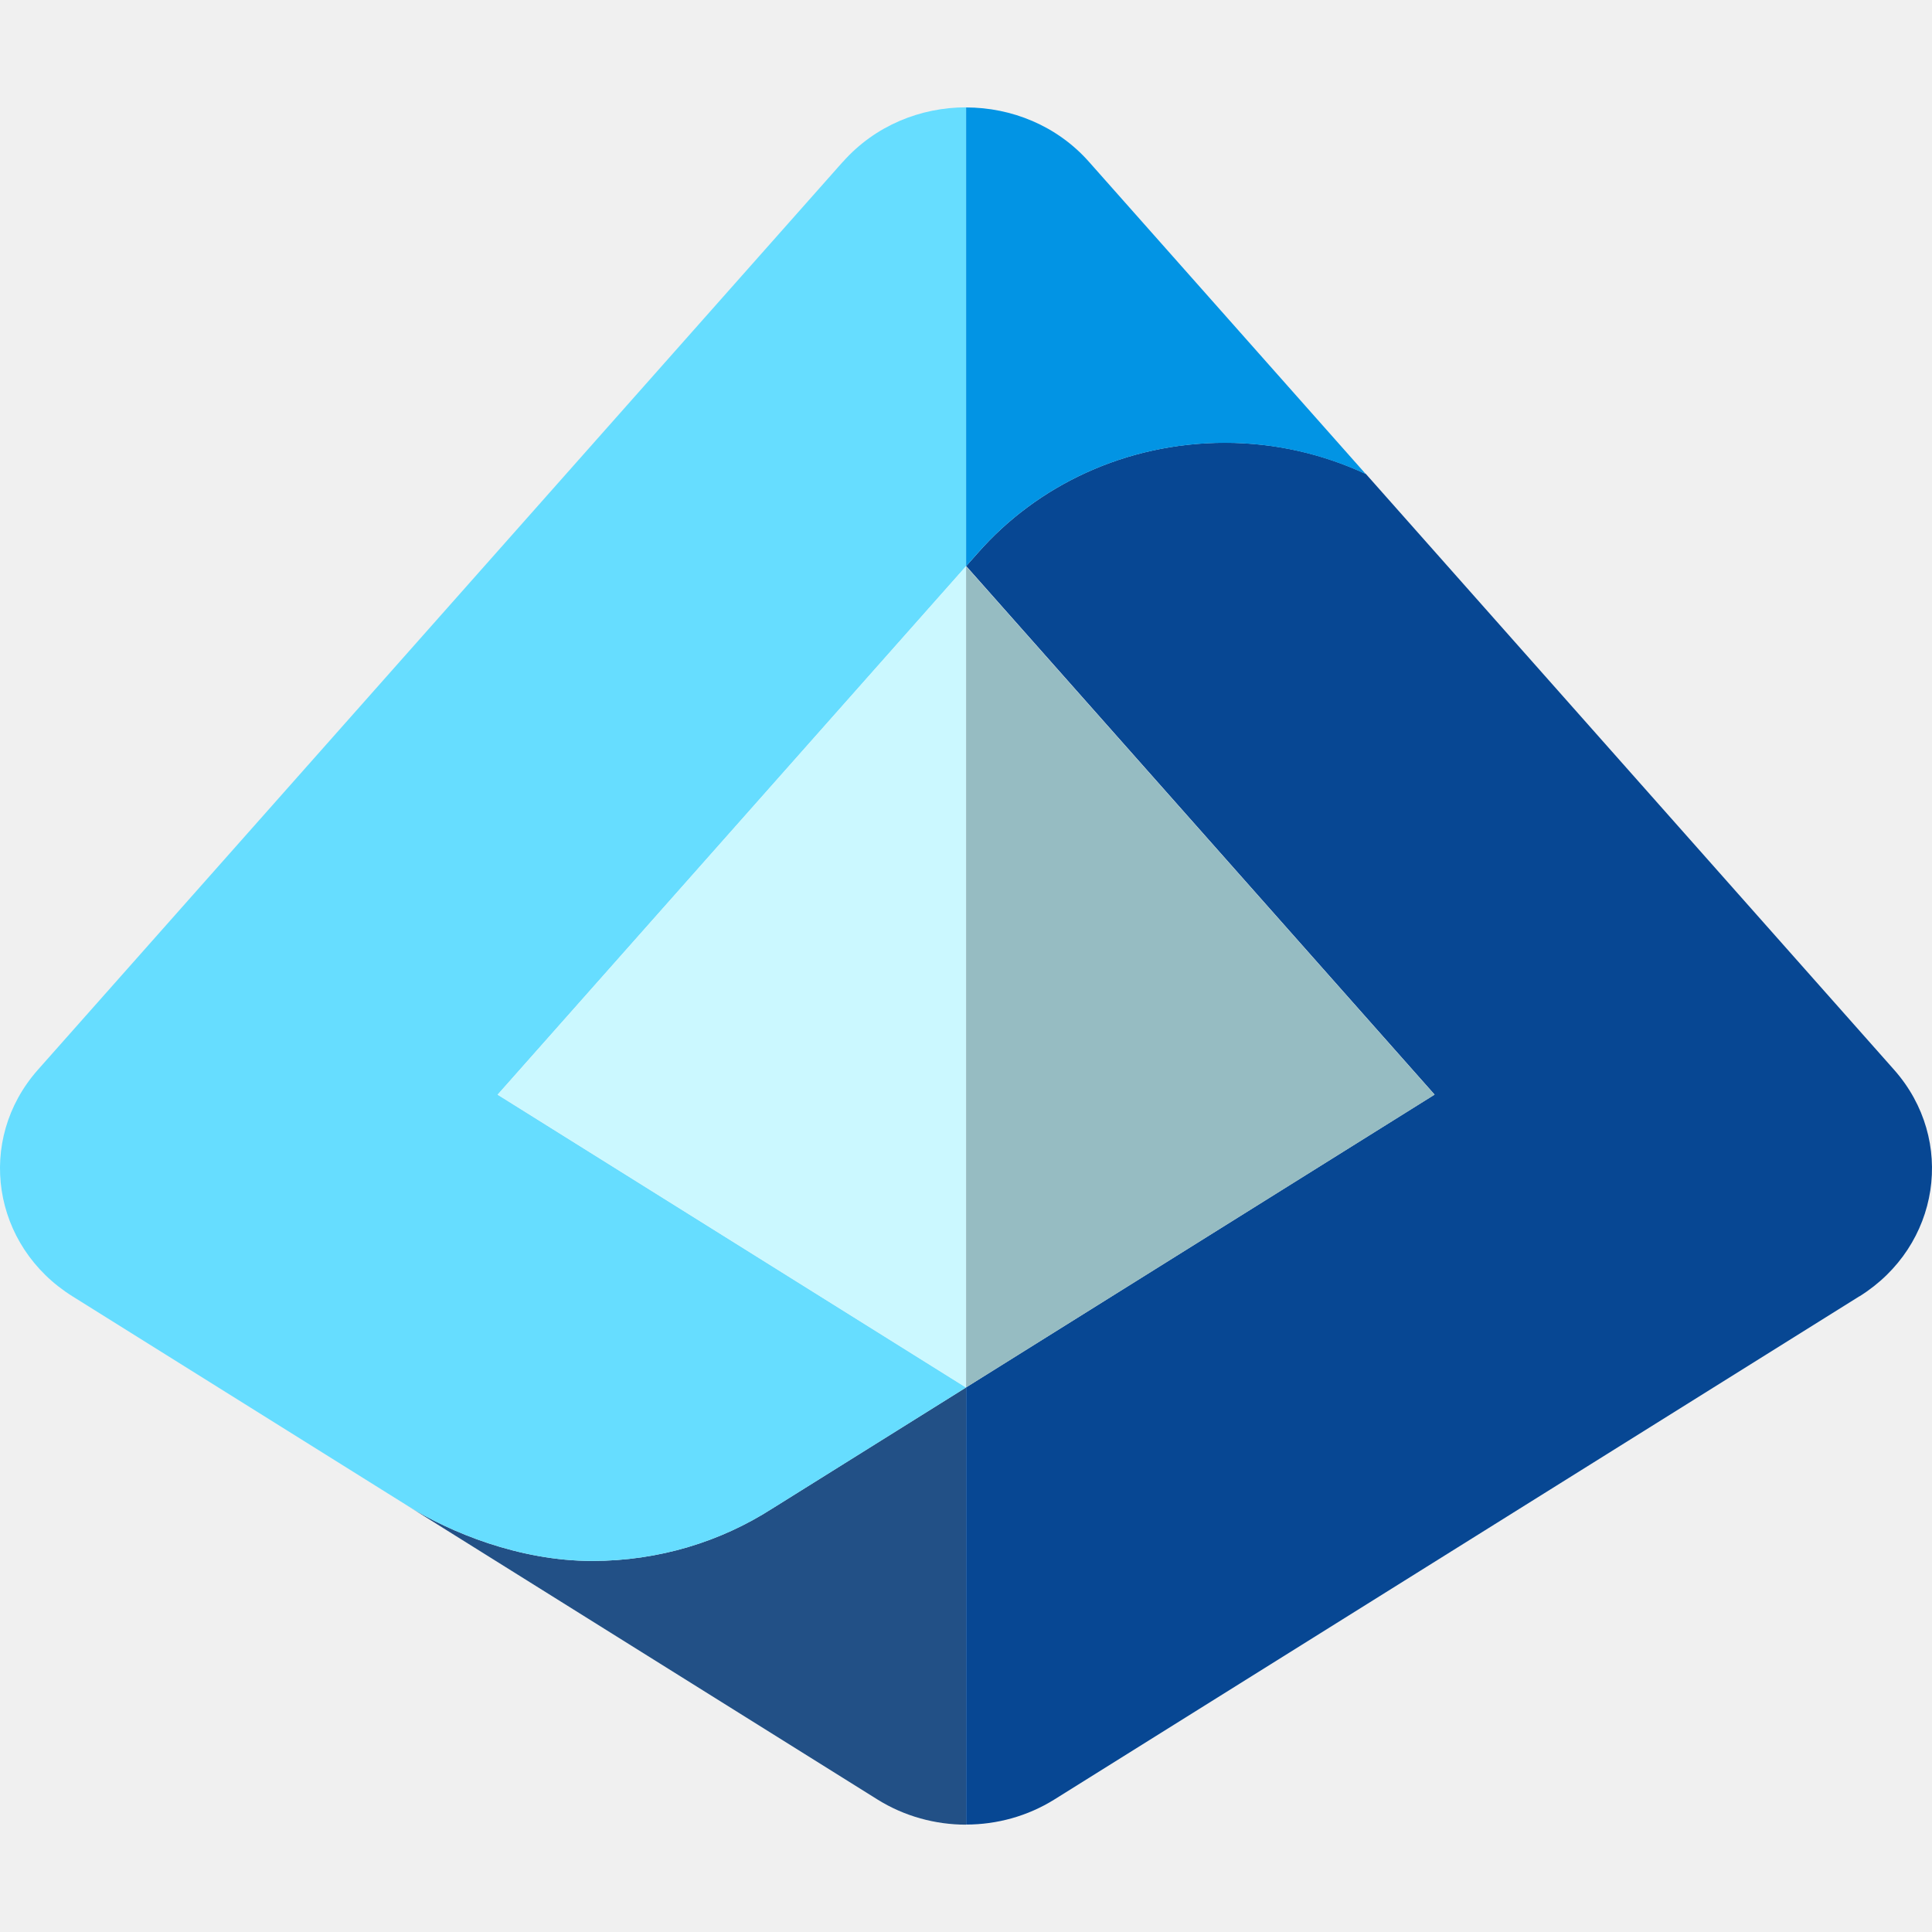
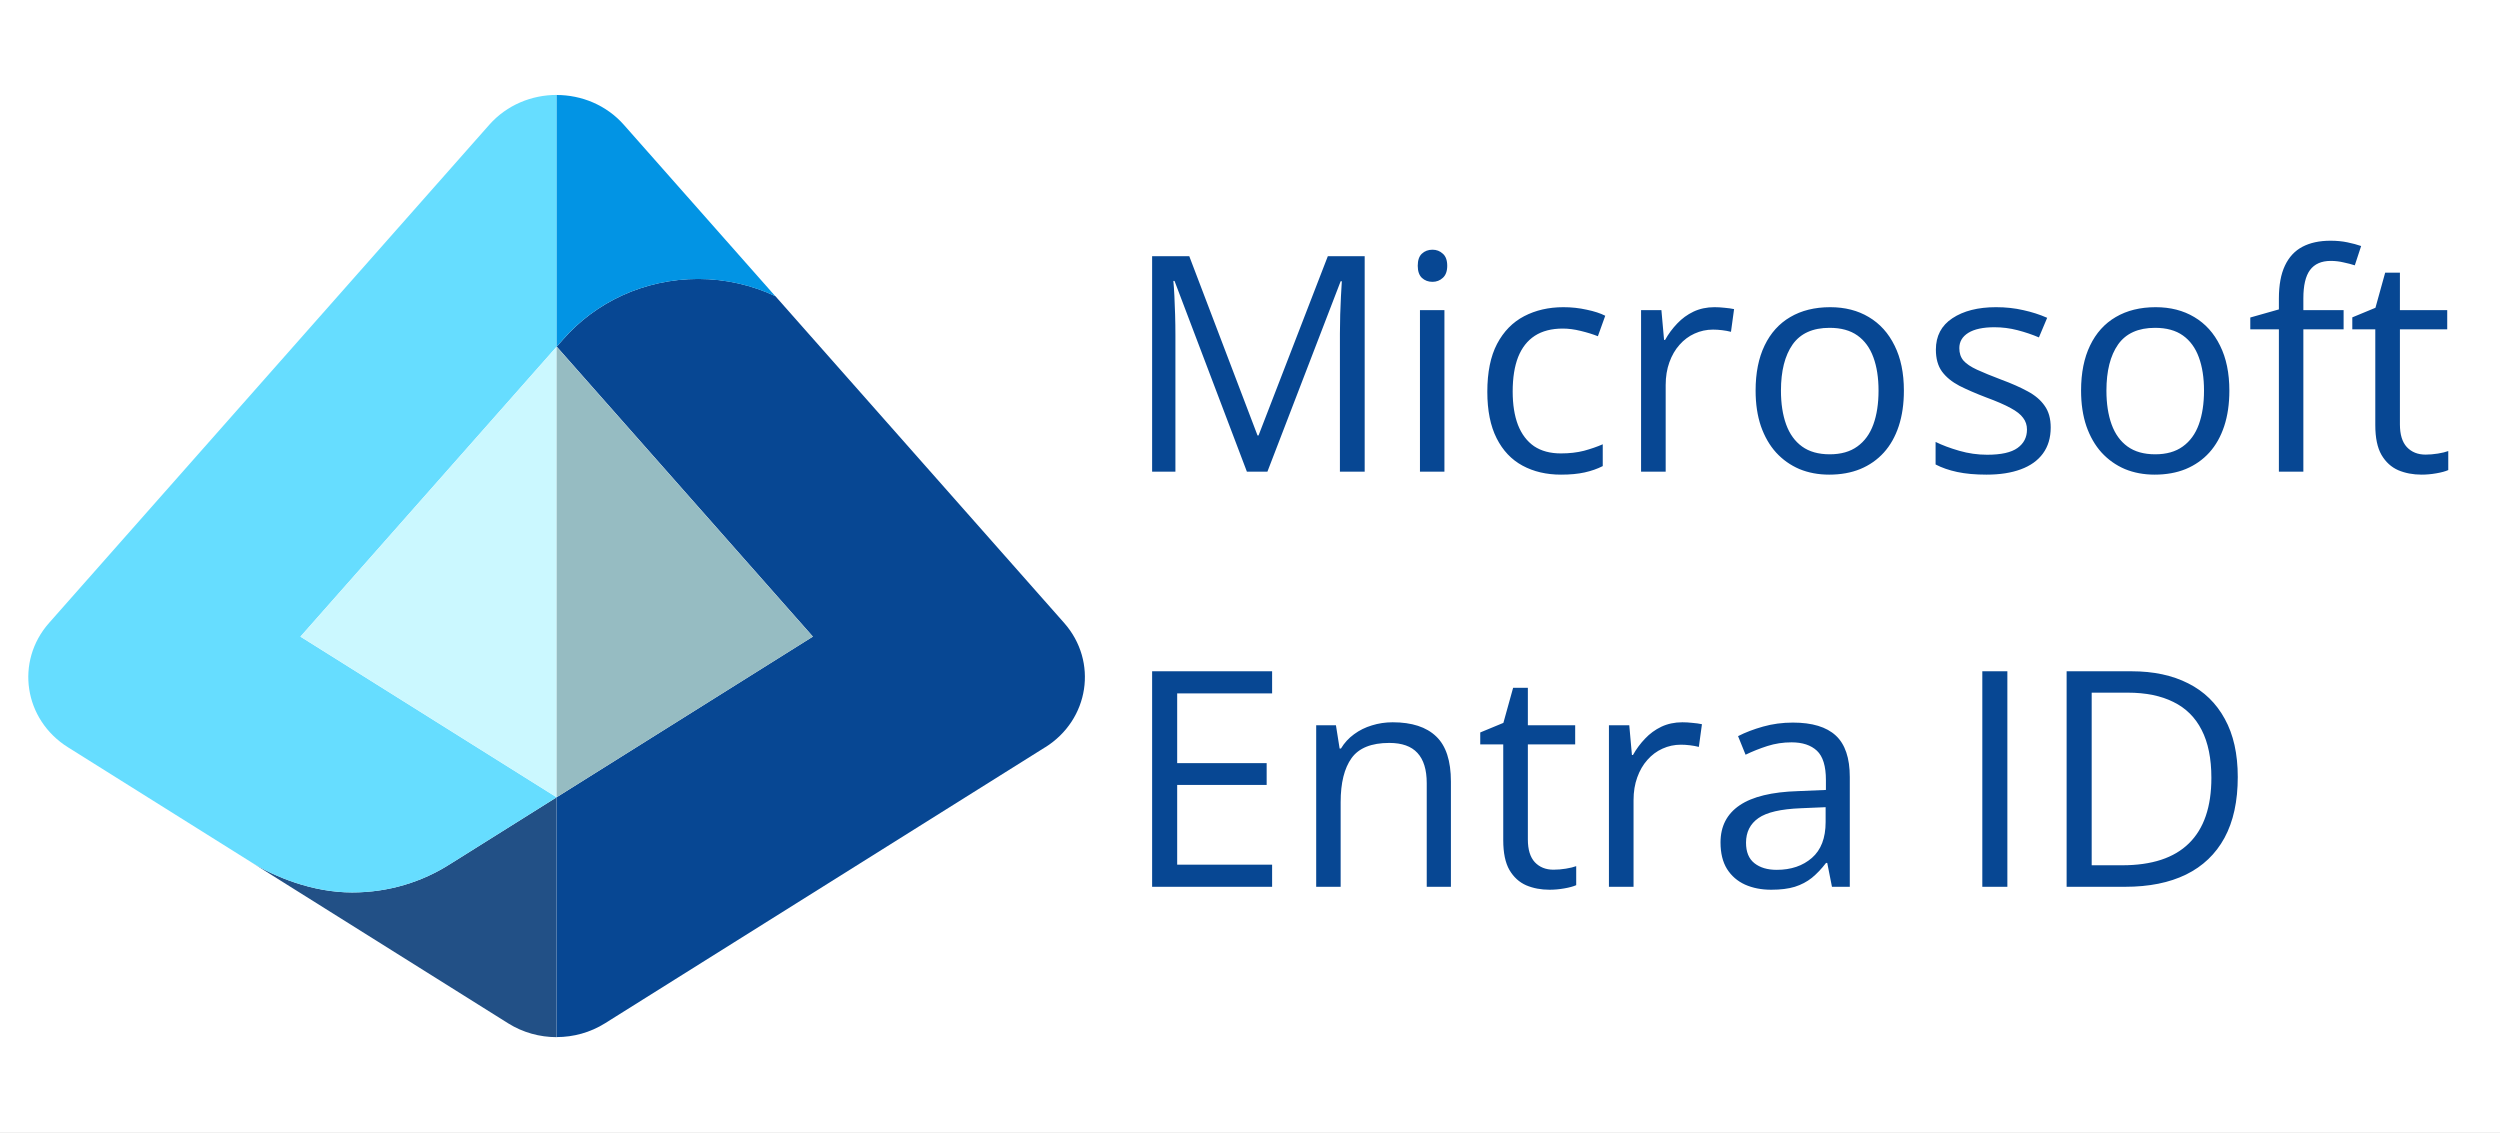
- <svg xmlns="http://www.w3.org/2000/svg" id="uuid-f8d4d392-7c12-4bd9-baff-66fbf7814b91" data-name="Layer 1" width="50" height="50" viewBox="0 0 18 18">
-   <path d="m3.802,14.032c.388.242,1.033.511,1.715.511.621,0,1.198-.18,1.676-.487,0,0,.001,0,.002-.001l1.805-1.128v4.073c-.286,0-.574-.078-.824-.234l-4.374-2.734Z" fill="#225086" />
-   <path d="m7.853,1.507L.353,9.967c-.579.654-.428,1.642.323,2.111,0,0,2.776,1.735,3.126,1.954.388.242,1.033.511,1.715.511.621,0,1.198-.18,1.676-.487,0,0,.001,0,.002-.001l1.805-1.128-4.364-2.728,4.365-4.924V1s0,0,0,0c-.424,0-.847.169-1.147.507Z" fill="#6df" />
-   <polygon points="4.636 10.199 4.688 10.231 9 12.927 9.001 12.927 9.001 12.927 9.001 5.276 9 5.275 4.636 10.199" fill="#cbf8ff" />
-   <path d="m17.324,12.078c.751-.469.902-1.457.323-2.111l-4.921-5.551c-.397-.185-.842-.291-1.313-.291-.925,0-1.752.399-2.302,1.026l-.109.123h0s4.364,4.924,4.364,4.924h0s0,0,0,0l-4.365,2.728v4.073c.287,0,.573-.078.823-.234l7.5-4.688Z" fill="#074793" />
-   <path d="m9.001,1v4.275s.109-.123.109-.123c.55-.627,1.377-1.026,2.302-1.026.472,0,.916.107,1.313.291l-2.579-2.909c-.299-.338-.723-.507-1.146-.507Z" fill="#0294e4" />
-   <polygon points="13.365 10.199 13.365 10.199 13.365 10.199 9.001 5.276 9.001 12.926 13.365 10.199" fill="#96bcc2" />
+ <svg xmlns="http://www.w3.org/2000/svg" width="265" height="120" viewBox="0 0 265 120" fill="none">
+   <g clip-path="url(#clip0_125_10)">
+     <rect width="265" height="120" fill="white" />
+     <g clip-path="url(#clip1_125_10)">
+       <path d="M26.657 91.411C29.071 92.921 33.084 94.6 37.328 94.6C41.192 94.6 44.782 93.477 47.756 91.561C47.756 91.561 47.763 91.561 47.769 91.554L59 84.513V109.938C57.22 109.938 55.428 109.451 53.873 108.477L26.657 91.411Z" fill="#225086" />
+       <path d="M51.863 13.227L5.196 66.036C1.594 70.119 2.533 76.286 7.206 79.213C7.206 79.213 24.479 90.044 26.657 91.411C29.071 92.921 33.084 94.6 37.328 94.6C41.192 94.6 44.782 93.477 47.756 91.561C47.756 91.561 47.763 91.561 47.769 91.554L59 84.513L31.846 67.484L59.006 36.748V10.062C56.368 10.062 53.73 11.117 51.863 13.227Z" fill="#66DDFF" />
+       <path d="M31.846 67.484L32.17 67.684L59 84.513H59.006V36.754L59 36.748L31.846 67.484Z" fill="#CBF8FF" />
+       <path d="M110.794 79.213C115.467 76.286 116.406 70.119 112.804 66.036L82.184 31.386C79.714 30.231 76.945 29.569 74.014 29.569C68.259 29.569 63.113 32.06 59.691 35.974L59.012 36.742L86.166 67.478L59.006 84.507V109.931C60.792 109.931 62.572 109.444 64.127 108.471L110.794 79.207V79.213Z" fill="#074793" />
+       <path d="M59.006 10.062V36.748L59.684 35.98C63.107 32.066 68.252 29.576 74.008 29.576C76.945 29.576 79.708 30.243 82.178 31.392L66.131 13.233C64.27 11.124 61.632 10.069 59 10.069L59.006 10.062Z" fill="#0294E4" />
+       <path d="M86.16 67.484L59.006 36.754V84.507L86.16 67.484Z" fill="#96BCC2" />
+     </g>
+     <path d="M132.172 50L124.5 29.781H124.375C124.417 30.208 124.453 30.729 124.484 31.344C124.516 31.958 124.542 32.63 124.562 33.359C124.583 34.078 124.594 34.812 124.594 35.562V50H122.125V27.156H126.062L133.297 46.156H133.406L140.75 27.156H144.656V50H142.031V35.375C142.031 34.698 142.042 34.021 142.062 33.344C142.083 32.656 142.109 32.01 142.141 31.406C142.172 30.792 142.203 30.26 142.234 29.812H142.109L134.344 50H132.172ZM153.109 32.875V50H150.516V32.875H153.109ZM151.844 26.469C152.271 26.469 152.635 26.609 152.938 26.891C153.25 27.162 153.406 27.588 153.406 28.172C153.406 28.745 153.25 29.172 152.938 29.453C152.635 29.734 152.271 29.875 151.844 29.875C151.396 29.875 151.021 29.734 150.719 29.453C150.427 29.172 150.281 28.745 150.281 28.172C150.281 27.588 150.427 27.162 150.719 26.891C151.021 26.609 151.396 26.469 151.844 26.469ZM165.469 50.312C163.927 50.312 162.568 49.995 161.391 49.359C160.214 48.724 159.297 47.755 158.641 46.453C157.984 45.151 157.656 43.51 157.656 41.531C157.656 39.458 158 37.766 158.688 36.453C159.385 35.13 160.344 34.151 161.562 33.516C162.781 32.88 164.167 32.562 165.719 32.562C166.573 32.562 167.396 32.651 168.188 32.828C168.99 32.995 169.646 33.208 170.156 33.469L169.375 35.641C168.854 35.432 168.25 35.245 167.562 35.078C166.885 34.911 166.25 34.828 165.656 34.828C164.469 34.828 163.479 35.083 162.688 35.594C161.906 36.104 161.318 36.854 160.922 37.844C160.536 38.833 160.344 40.052 160.344 41.5C160.344 42.885 160.531 44.068 160.906 45.047C161.292 46.026 161.859 46.776 162.609 47.297C163.37 47.807 164.318 48.062 165.453 48.062C166.359 48.062 167.177 47.969 167.906 47.781C168.635 47.583 169.297 47.354 169.891 47.094V49.406C169.318 49.698 168.677 49.922 167.969 50.078C167.271 50.234 166.438 50.312 165.469 50.312ZM181.734 32.562C182.078 32.562 182.438 32.583 182.812 32.625C183.188 32.656 183.521 32.703 183.812 32.766L183.484 35.172C183.203 35.099 182.891 35.042 182.547 35C182.203 34.958 181.88 34.938 181.578 34.938C180.891 34.938 180.24 35.078 179.625 35.359C179.021 35.63 178.49 36.026 178.031 36.547C177.573 37.057 177.214 37.677 176.953 38.406C176.693 39.125 176.562 39.927 176.562 40.812V50H173.953V32.875H176.109L176.391 36.031H176.5C176.854 35.396 177.281 34.818 177.781 34.297C178.281 33.766 178.859 33.344 179.516 33.031C180.182 32.719 180.922 32.562 181.734 32.562ZM201.812 41.406C201.812 42.812 201.63 44.068 201.266 45.172C200.901 46.276 200.375 47.208 199.688 47.969C199 48.729 198.167 49.312 197.188 49.719C196.219 50.115 195.12 50.312 193.891 50.312C192.745 50.312 191.693 50.115 190.734 49.719C189.786 49.312 188.964 48.729 188.266 47.969C187.578 47.208 187.042 46.276 186.656 45.172C186.281 44.068 186.094 42.812 186.094 41.406C186.094 39.531 186.411 37.938 187.047 36.625C187.682 35.302 188.589 34.297 189.766 33.609C190.953 32.911 192.365 32.562 194 32.562C195.562 32.562 196.927 32.911 198.094 33.609C199.271 34.307 200.182 35.318 200.828 36.641C201.484 37.953 201.812 39.542 201.812 41.406ZM188.781 41.406C188.781 42.781 188.964 43.974 189.328 44.984C189.693 45.995 190.255 46.776 191.016 47.328C191.776 47.88 192.755 48.156 193.953 48.156C195.141 48.156 196.115 47.88 196.875 47.328C197.646 46.776 198.214 45.995 198.578 44.984C198.943 43.974 199.125 42.781 199.125 41.406C199.125 40.042 198.943 38.865 198.578 37.875C198.214 36.875 197.651 36.104 196.891 35.562C196.13 35.021 195.146 34.75 193.938 34.75C192.156 34.75 190.849 35.339 190.016 36.516C189.193 37.693 188.781 39.323 188.781 41.406ZM217.375 45.312C217.375 46.406 217.099 47.328 216.547 48.078C216.005 48.818 215.224 49.375 214.203 49.75C213.193 50.125 211.984 50.312 210.578 50.312C209.38 50.312 208.344 50.219 207.469 50.031C206.594 49.844 205.828 49.578 205.172 49.234V46.844C205.87 47.188 206.703 47.5 207.672 47.781C208.641 48.062 209.63 48.203 210.641 48.203C212.12 48.203 213.193 47.964 213.859 47.484C214.526 47.005 214.859 46.354 214.859 45.531C214.859 45.062 214.724 44.651 214.453 44.297C214.193 43.932 213.75 43.583 213.125 43.25C212.5 42.906 211.635 42.531 210.531 42.125C209.438 41.708 208.49 41.297 207.688 40.891C206.896 40.474 206.281 39.969 205.844 39.375C205.417 38.781 205.203 38.01 205.203 37.062C205.203 35.615 205.786 34.505 206.953 33.734C208.13 32.953 209.672 32.562 211.578 32.562C212.609 32.562 213.573 32.667 214.469 32.875C215.375 33.073 216.219 33.344 217 33.688L216.125 35.766C215.417 35.464 214.661 35.208 213.859 35C213.057 34.792 212.24 34.688 211.406 34.688C210.208 34.688 209.286 34.885 208.641 35.281C208.005 35.677 207.688 36.219 207.688 36.906C207.688 37.438 207.833 37.875 208.125 38.219C208.427 38.562 208.906 38.885 209.562 39.188C210.219 39.49 211.083 39.844 212.156 40.25C213.229 40.646 214.156 41.057 214.938 41.484C215.719 41.901 216.318 42.411 216.734 43.016C217.161 43.609 217.375 44.375 217.375 45.312ZM236.312 41.406C236.312 42.812 236.13 44.068 235.766 45.172C235.401 46.276 234.875 47.208 234.188 47.969C233.5 48.729 232.667 49.312 231.688 49.719C230.719 50.115 229.62 50.312 228.391 50.312C227.245 50.312 226.193 50.115 225.234 49.719C224.286 49.312 223.464 48.729 222.766 47.969C222.078 47.208 221.542 46.276 221.156 45.172C220.781 44.068 220.594 42.812 220.594 41.406C220.594 39.531 220.911 37.938 221.547 36.625C222.182 35.302 223.089 34.297 224.266 33.609C225.453 32.911 226.865 32.562 228.5 32.562C230.062 32.562 231.427 32.911 232.594 33.609C233.771 34.307 234.682 35.318 235.328 36.641C235.984 37.953 236.312 39.542 236.312 41.406ZM223.281 41.406C223.281 42.781 223.464 43.974 223.828 44.984C224.193 45.995 224.755 46.776 225.516 47.328C226.276 47.88 227.255 48.156 228.453 48.156C229.641 48.156 230.615 47.88 231.375 47.328C232.146 46.776 232.714 45.995 233.078 44.984C233.443 43.974 233.625 42.781 233.625 41.406C233.625 40.042 233.443 38.865 233.078 37.875C232.714 36.875 232.151 36.104 231.391 35.562C230.63 35.021 229.646 34.75 228.438 34.75C226.656 34.75 225.349 35.339 224.516 36.516C223.693 37.693 223.281 39.323 223.281 41.406ZM248.422 34.906H244.156V50H241.562V34.906H238.531V33.656L241.562 32.797V31.656C241.562 30.219 241.776 29.052 242.203 28.156C242.63 27.25 243.25 26.583 244.062 26.156C244.875 25.729 245.865 25.516 247.031 25.516C247.688 25.516 248.286 25.573 248.828 25.688C249.38 25.802 249.865 25.932 250.281 26.078L249.609 28.125C249.255 28.01 248.854 27.906 248.406 27.812C247.969 27.708 247.521 27.656 247.062 27.656C246.073 27.656 245.339 27.979 244.859 28.625C244.391 29.26 244.156 30.26 244.156 31.625V32.875H248.422V34.906ZM257.109 48.188C257.536 48.188 257.974 48.151 258.422 48.078C258.87 48.005 259.234 47.917 259.516 47.812V49.828C259.214 49.964 258.792 50.078 258.25 50.172C257.719 50.266 257.198 50.312 256.688 50.312C255.781 50.312 254.958 50.156 254.219 49.844C253.479 49.521 252.885 48.979 252.438 48.219C252 47.458 251.781 46.406 251.781 45.062V34.906H249.344V33.641L251.797 32.625L252.828 28.906H254.391V32.875H259.406V34.906H254.391V44.984C254.391 46.057 254.635 46.859 255.125 47.391C255.625 47.922 256.286 48.188 257.109 48.188ZM134.844 94H122.125V71.156H134.844V73.5H124.781V80.891H134.266V83.203H124.781V91.656H134.844V94ZM147.625 76.562C149.656 76.562 151.193 77.062 152.234 78.062C153.276 79.052 153.797 80.646 153.797 82.844V94H151.234V83.016C151.234 81.588 150.906 80.521 150.25 79.812C149.604 79.104 148.609 78.75 147.266 78.75C145.37 78.75 144.036 79.287 143.266 80.359C142.495 81.432 142.109 82.99 142.109 85.031V94H139.516V76.875H141.609L142 79.344H142.141C142.505 78.74 142.969 78.234 143.531 77.828C144.094 77.412 144.724 77.099 145.422 76.891C146.12 76.672 146.854 76.562 147.625 76.562ZM164.672 92.188C165.099 92.188 165.536 92.151 165.984 92.078C166.432 92.005 166.797 91.917 167.078 91.812V93.828C166.776 93.963 166.354 94.078 165.812 94.172C165.281 94.266 164.76 94.312 164.25 94.312C163.344 94.312 162.521 94.156 161.781 93.844C161.042 93.521 160.448 92.979 160 92.219C159.562 91.458 159.344 90.406 159.344 89.062V78.906H156.906V77.641L159.359 76.625L160.391 72.906H161.953V76.875H166.969V78.906H161.953V88.984C161.953 90.057 162.198 90.859 162.688 91.391C163.188 91.922 163.849 92.188 164.672 92.188ZM178.328 76.562C178.672 76.562 179.031 76.583 179.406 76.625C179.781 76.656 180.115 76.703 180.406 76.766L180.078 79.172C179.797 79.099 179.484 79.042 179.141 79C178.797 78.958 178.474 78.938 178.172 78.938C177.484 78.938 176.833 79.078 176.219 79.359C175.615 79.63 175.083 80.026 174.625 80.547C174.167 81.057 173.807 81.677 173.547 82.406C173.286 83.125 173.156 83.927 173.156 84.812V94H170.547V76.875H172.703L172.984 80.031H173.094C173.448 79.396 173.875 78.818 174.375 78.297C174.875 77.766 175.453 77.344 176.109 77.031C176.776 76.719 177.516 76.562 178.328 76.562ZM190.047 76.594C192.089 76.594 193.604 77.052 194.594 77.969C195.583 78.885 196.078 80.349 196.078 82.359V94H194.188L193.688 91.469H193.562C193.083 92.094 192.583 92.62 192.062 93.047C191.542 93.463 190.938 93.781 190.25 94C189.573 94.208 188.74 94.312 187.75 94.312C186.708 94.312 185.781 94.13 184.969 93.766C184.167 93.401 183.531 92.849 183.062 92.109C182.604 91.37 182.375 90.432 182.375 89.297C182.375 87.588 183.052 86.276 184.406 85.359C185.76 84.443 187.823 83.943 190.594 83.859L193.547 83.734V82.688C193.547 81.208 193.229 80.172 192.594 79.578C191.958 78.984 191.062 78.688 189.906 78.688C189.01 78.688 188.156 78.818 187.344 79.078C186.531 79.338 185.76 79.646 185.031 80L184.234 78.031C185.005 77.635 185.891 77.297 186.891 77.016C187.891 76.734 188.943 76.594 190.047 76.594ZM193.516 85.562L190.906 85.672C188.771 85.755 187.266 86.104 186.391 86.719C185.516 87.333 185.078 88.203 185.078 89.328C185.078 90.307 185.375 91.031 185.969 91.5C186.562 91.969 187.349 92.203 188.328 92.203C189.849 92.203 191.094 91.781 192.062 90.938C193.031 90.094 193.516 88.828 193.516 87.141V85.562ZM210.125 94V71.156H212.781V94H210.125ZM237.203 82.359C237.203 84.932 236.734 87.083 235.797 88.812C234.859 90.531 233.5 91.828 231.719 92.703C229.948 93.568 227.797 94 225.266 94H219.062V71.156H225.953C228.276 71.156 230.276 71.583 231.953 72.438C233.63 73.281 234.922 74.537 235.828 76.203C236.745 77.859 237.203 79.912 237.203 82.359ZM234.406 82.453C234.406 80.401 234.062 78.708 233.375 77.375C232.698 76.042 231.698 75.052 230.375 74.406C229.062 73.75 227.453 73.422 225.547 73.422H221.719V91.719H224.953C228.099 91.719 230.458 90.943 232.031 89.391C233.615 87.838 234.406 85.526 234.406 82.453Z" fill="#074793" />
+   </g>
+   <defs>
+     <clipPath id="clip0_125_10">
+       <rect width="265" height="120" fill="white" />
+     </clipPath>
+     <clipPath id="clip1_125_10">
+       <rect width="112" height="100" fill="white" transform="translate(3 10)" />
+     </clipPath>
+   </defs>
</svg>
